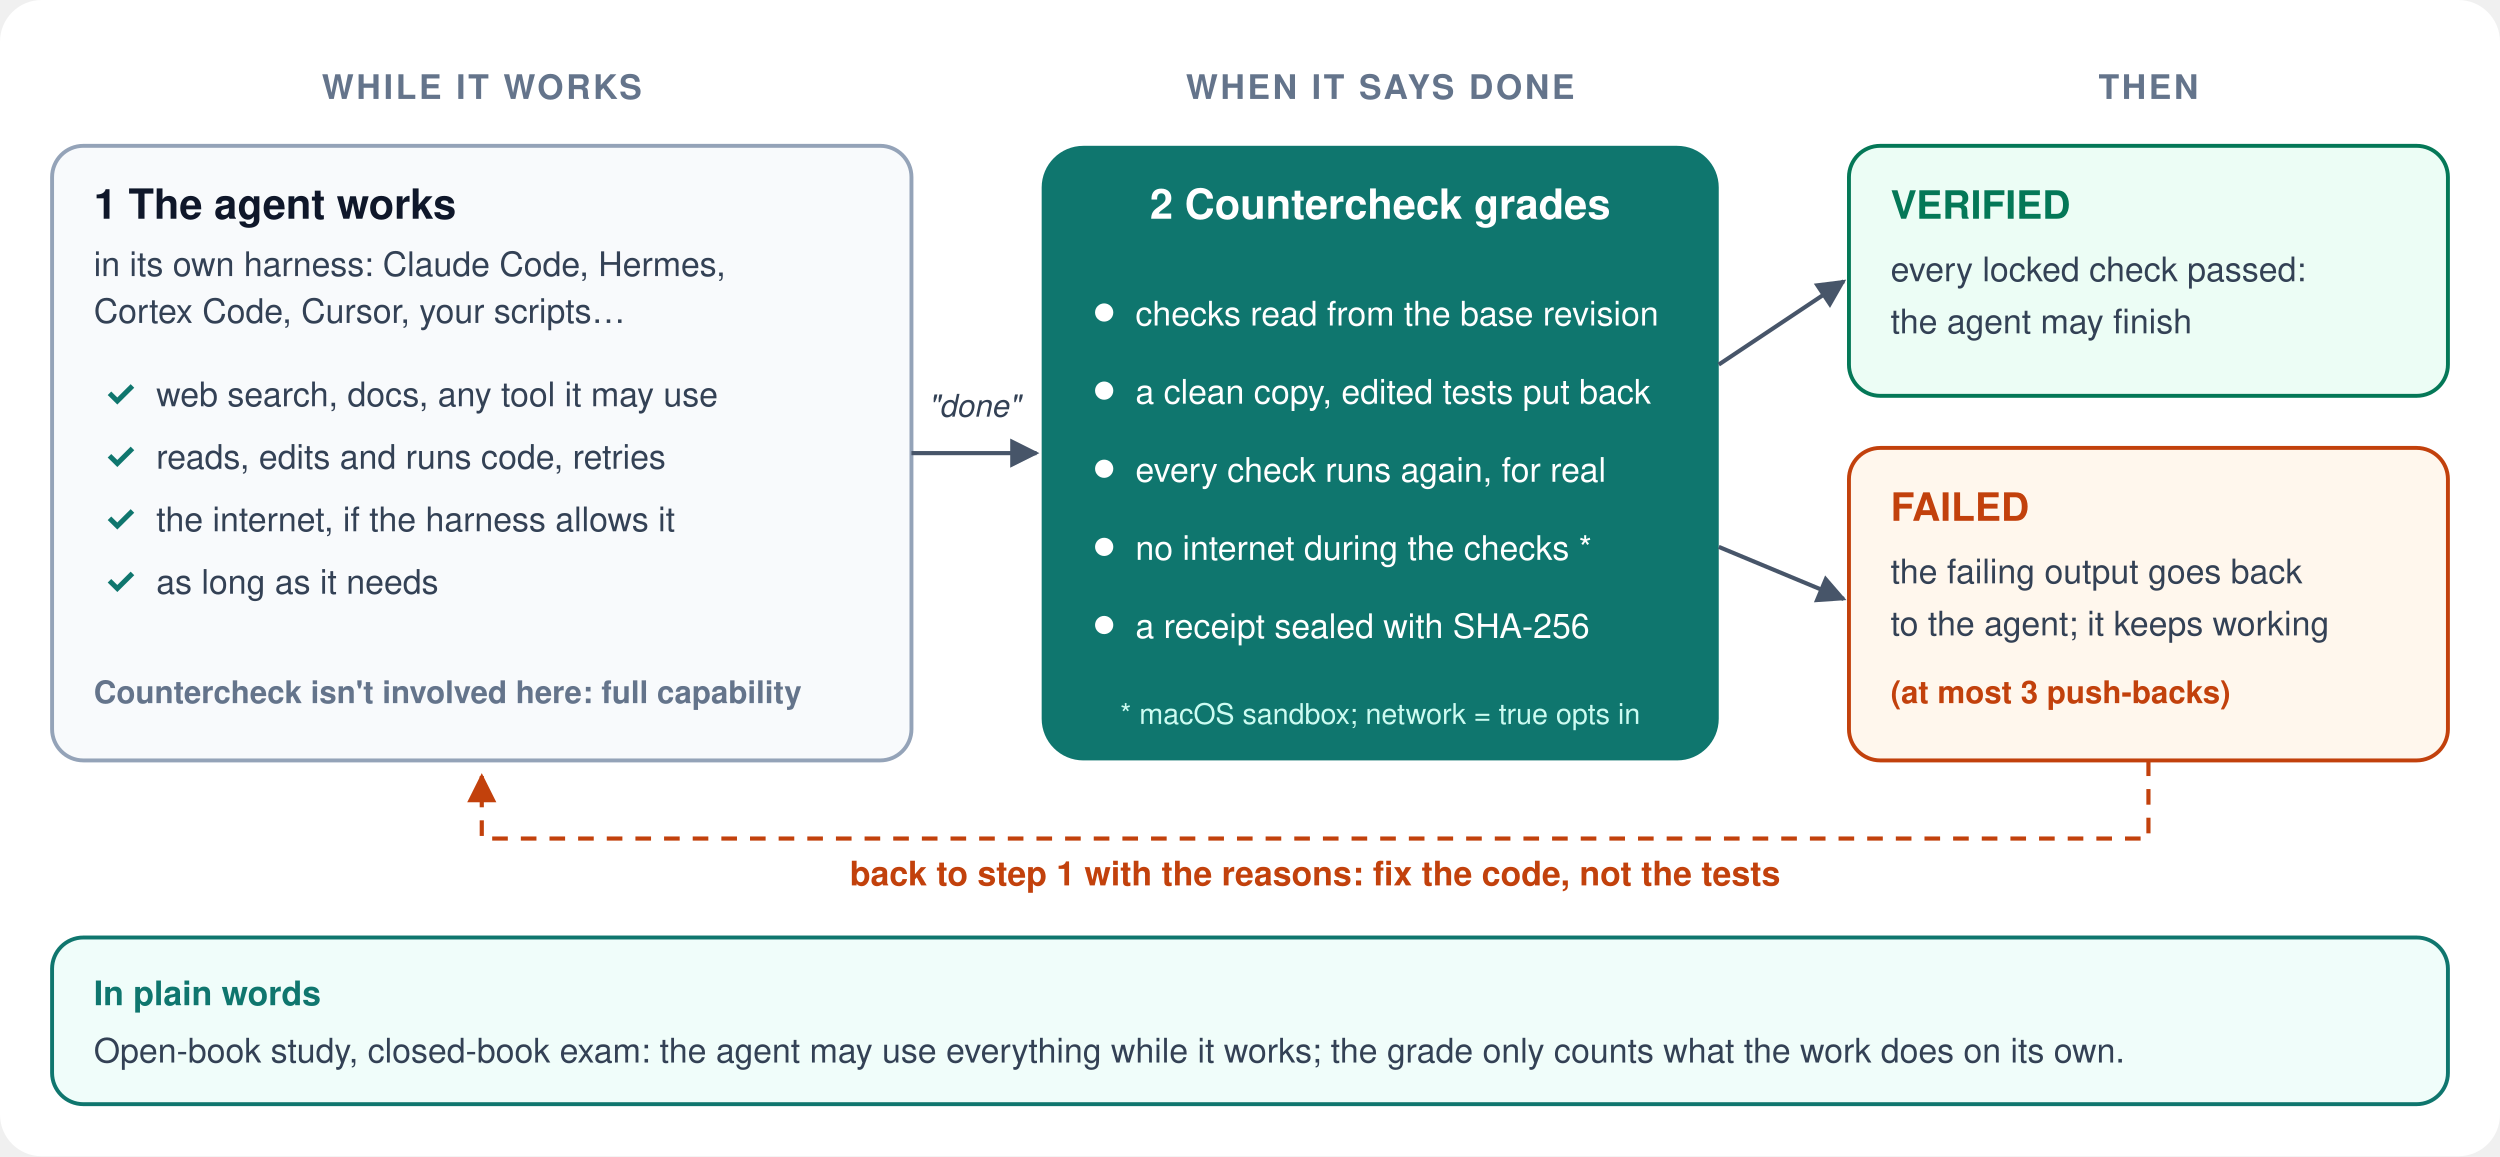
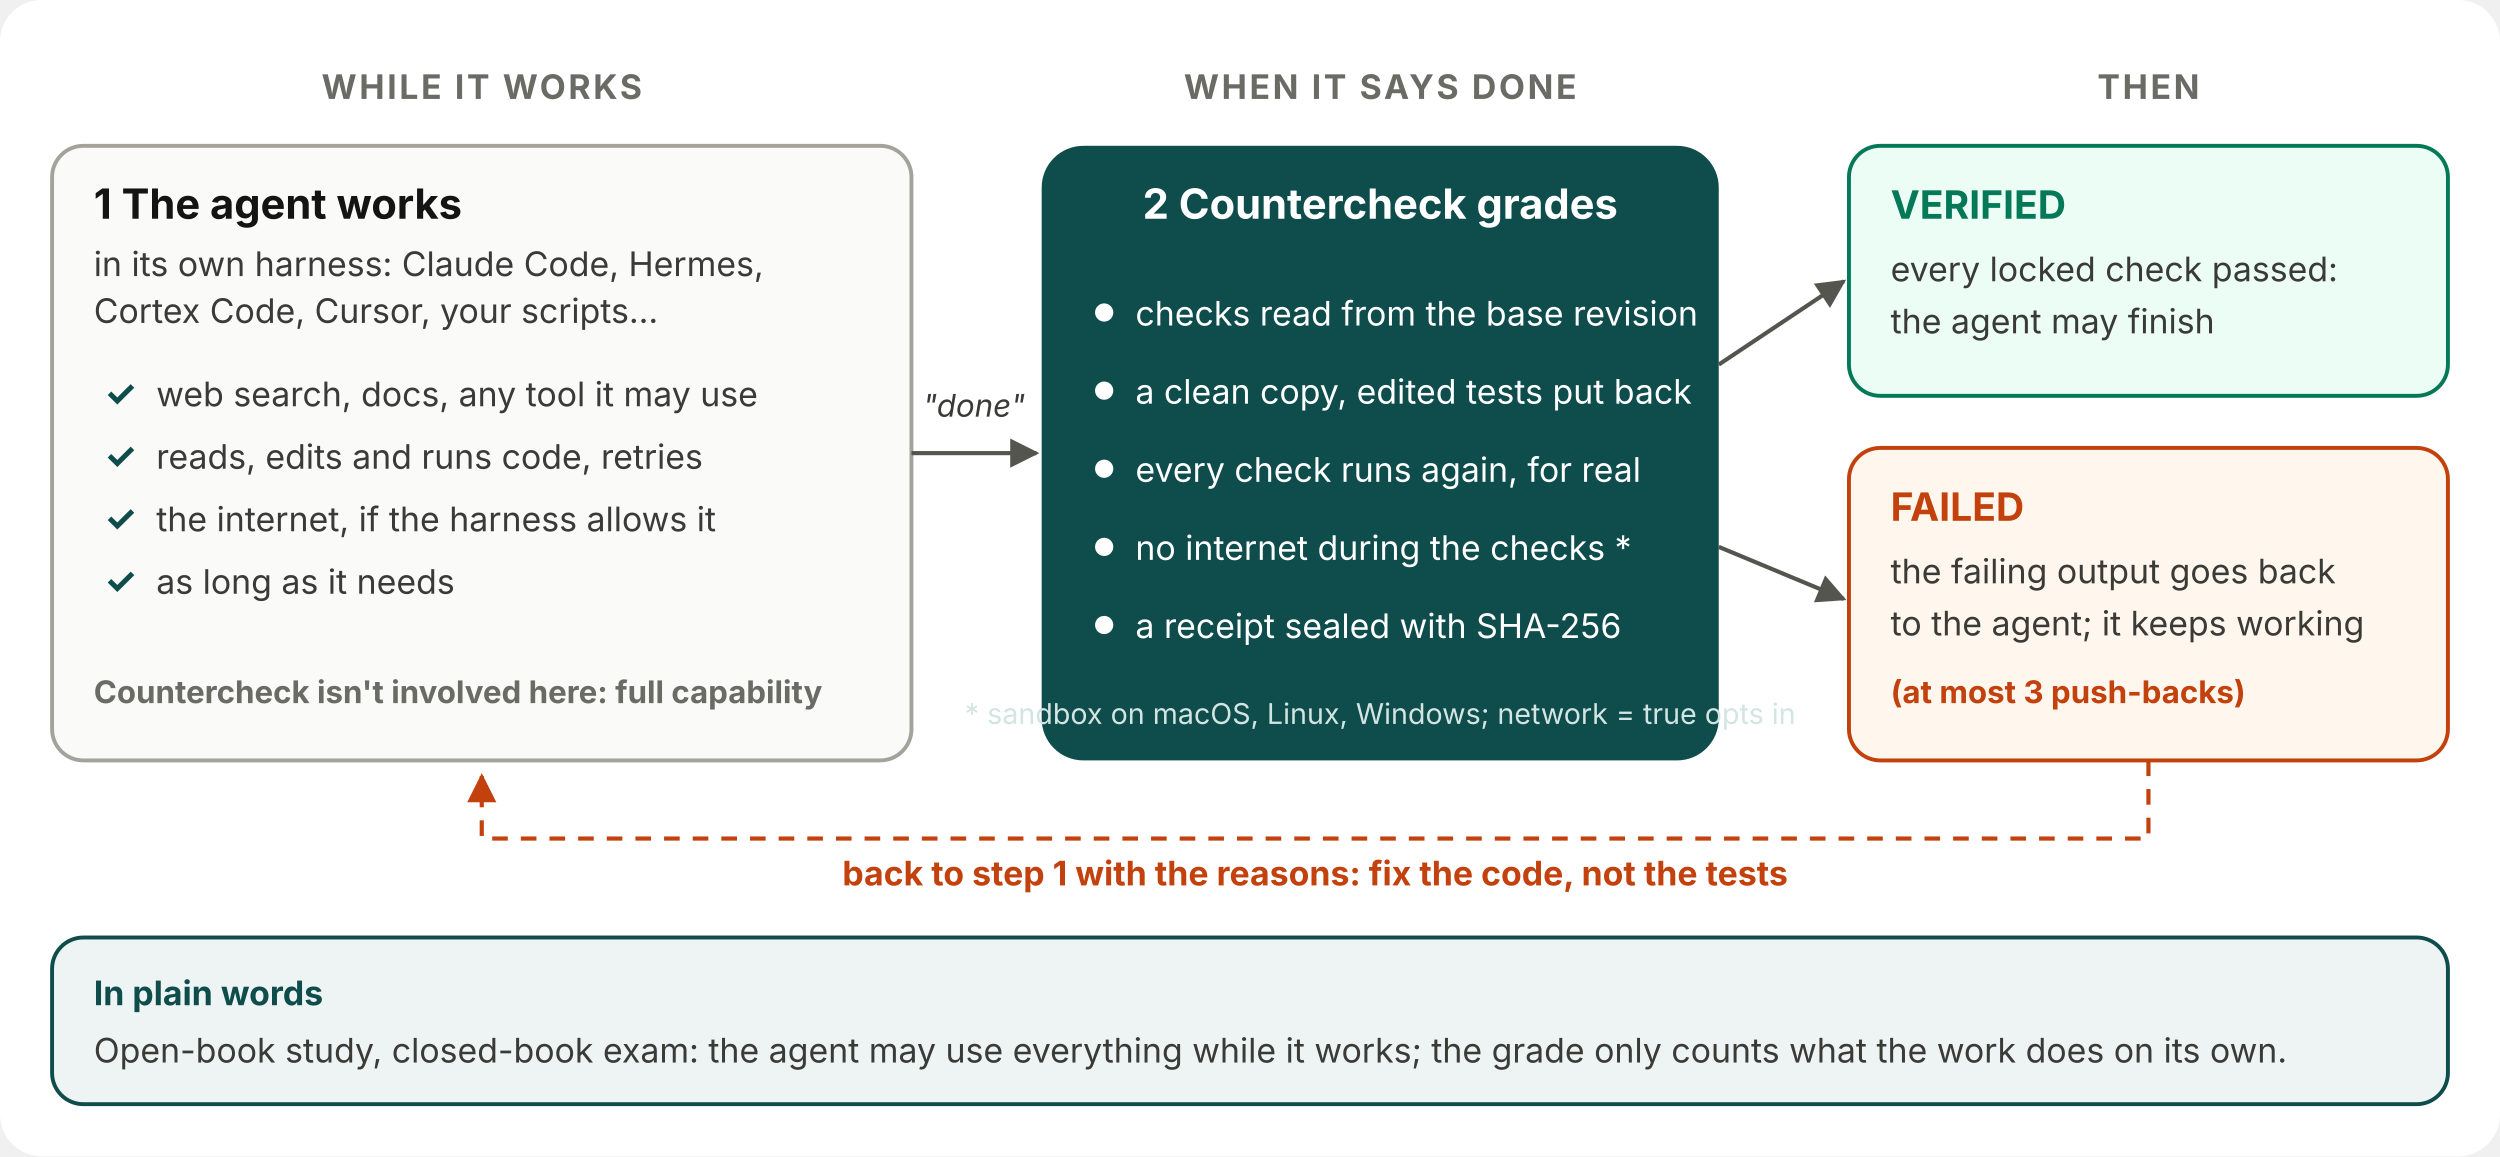
- <svg xmlns="http://www.w3.org/2000/svg" width="960" height="444" viewBox="0 0 960 444" font-family="-apple-system, BlinkMacSystemFont, 'Segoe UI', Helvetica, Arial, sans-serif">
+ <svg xmlns="http://www.w3.org/2000/svg" width="960" height="444" viewBox="0 0 960 444" font-family="Inter, -apple-system, BlinkMacSystemFont, 'Segoe UI', Helvetica, Arial, sans-serif">
  <defs>
    <marker id="arrow" viewBox="0 0 10 10" refX="9" refY="5" markerWidth="7" markerHeight="7" orient="auto-start-reverse">
-       <path d="M0,0 L10,5 L0,10 z" fill="#475569" />
+       <path d="M0,0 L10,5 L0,10 z" fill="#55554F" />
    </marker>
    <marker id="arrowCoral" viewBox="0 0 10 10" refX="9" refY="5" markerWidth="7" markerHeight="7" orient="auto-start-reverse">
      <path d="M0,0 L10,5 L0,10 z" fill="#C2410C" />
    </marker>
  </defs>
  <rect width="960" height="444" rx="16" fill="#FFFFFF" />
-   <text letter-spacing="1" x="185" y="38" font-size="13" fill="#64748B" font-weight="700" text-anchor="middle">WHILE IT WORKS</text>
-   <text letter-spacing="1" x="530" y="38" font-size="13" fill="#64748B" font-weight="700" text-anchor="middle">WHEN IT SAYS DONE</text>
-   <text letter-spacing="1" x="825" y="38" font-size="13" fill="#64748B" font-weight="700" text-anchor="middle">THEN</text>
-   <rect x="20" y="56" width="330" height="236" rx="12" fill="#F8FAFC" stroke="#94A3B8" stroke-width="1.5" />
-   <text x="36" y="84" font-size="16" fill="#0F172A" font-weight="700">1  The agent works</text>
-   <text x="36" y="106" font-size="13" fill="#334155">in its own harness: Claude Code, Hermes,</text>
-   <text x="36" y="124" font-size="13" fill="#334155">Cortex Code, Cursor, your scripts…</text>
-   <text x="40" y="156" font-size="14" fill="#0F766E" font-weight="700">✓</text>
-   <text x="60" y="156" font-size="13" fill="#334155">web search, docs, any tool it may use</text>
-   <text x="40" y="180" font-size="14" fill="#0F766E" font-weight="700">✓</text>
-   <text x="60" y="180" font-size="13" fill="#334155">reads, edits and runs code, retries</text>
-   <text x="40" y="204" font-size="14" fill="#0F766E" font-weight="700">✓</text>
-   <text x="60" y="204" font-size="13" fill="#334155">the internet, if the harness allows it</text>
-   <text x="40" y="228" font-size="14" fill="#0F766E" font-weight="700">✓</text>
-   <text x="60" y="228" font-size="13" fill="#334155">as long as it needs</text>
-   <text x="36" y="270" font-size="12" fill="#64748B" font-weight="700">Countercheck isn't involved here: full capability</text>
-   <line x1="350" y1="174" x2="398" y2="174" stroke="#475569" stroke-width="1.6" marker-end="url(#arrow)" />
-   <text x="374" y="160" font-size="12" fill="#334155" text-anchor="middle" font-style="italic">"done"</text>
-   <rect x="400" y="56" width="260" height="236" rx="16" fill="#0F766E" />
+   <text letter-spacing="1" x="185" y="38" font-size="13" fill="#6B6B66" font-weight="700" text-anchor="middle">WHILE IT WORKS</text>
+   <text letter-spacing="1" x="530" y="38" font-size="13" fill="#6B6B66" font-weight="700" text-anchor="middle">WHEN IT SAYS DONE</text>
+   <text letter-spacing="1" x="825" y="38" font-size="13" fill="#6B6B66" font-weight="700" text-anchor="middle">THEN</text>
+   <rect x="20" y="56" width="330" height="236" rx="12" fill="#FAFAF9" stroke="#A3A39C" stroke-width="1.5" />
+   <text x="36" y="84" font-size="16" fill="#141414" font-weight="700">1  The agent works</text>
+   <text x="36" y="106" font-size="13" fill="#3A3A36">in its own harness: Claude Code, Hermes,</text>
+   <text x="36" y="124" font-size="13" fill="#3A3A36">Cortex Code, Cursor, your scripts…</text>
+   <text x="40" y="156" font-size="14" fill="#0F4C4C" font-weight="700">✓</text>
+   <text x="60" y="156" font-size="13" fill="#3A3A36">web search, docs, any tool it may use</text>
+   <text x="40" y="180" font-size="14" fill="#0F4C4C" font-weight="700">✓</text>
+   <text x="60" y="180" font-size="13" fill="#3A3A36">reads, edits and runs code, retries</text>
+   <text x="40" y="204" font-size="14" fill="#0F4C4C" font-weight="700">✓</text>
+   <text x="60" y="204" font-size="13" fill="#3A3A36">the internet, if the harness allows it</text>
+   <text x="40" y="228" font-size="14" fill="#0F4C4C" font-weight="700">✓</text>
+   <text x="60" y="228" font-size="13" fill="#3A3A36">as long as it needs</text>
+   <text x="36" y="270" font-size="12" fill="#6B6B66" font-weight="700">Countercheck isn't involved here: full capability</text>
+   <line x1="350" y1="174" x2="398" y2="174" stroke="#55554F" stroke-width="1.6" marker-end="url(#arrow)" />
+   <text x="374" y="160" font-size="12" fill="#3A3A36" text-anchor="middle" font-style="italic">"done"</text>
+   <rect x="400" y="56" width="260" height="236" rx="16" fill="#0F4C4C" />
  <text x="530" y="84" font-size="16" fill="#FFFFFF" font-weight="700" text-anchor="middle">2  Countercheck grades</text>
  <circle cx="424" cy="120" r="3.5" fill="#FFFFFF" />
  <text x="436" y="125" font-size="13" fill="#FFFFFF">checks read from the base revision</text>
  <circle cx="424" cy="150" r="3.5" fill="#FFFFFF" />
  <text x="436" y="155" font-size="13" fill="#FFFFFF">a clean copy, edited tests put back</text>
  <circle cx="424" cy="180" r="3.5" fill="#FFFFFF" />
  <text x="436" y="185" font-size="13" fill="#FFFFFF">every check runs again, for real</text>
  <circle cx="424" cy="210" r="3.5" fill="#FFFFFF" />
  <text x="436" y="215" font-size="13" fill="#FFFFFF">no internet during the checks *</text>
  <circle cx="424" cy="240" r="3.5" fill="#FFFFFF" />
  <text x="436" y="245" font-size="13" fill="#FFFFFF">a receipt sealed with SHA-256</text>
-   <text x="530" y="278" font-size="11" fill="#CCFBF1" text-anchor="middle">* macOS sandbox; network = true opts in</text>
+   <text x="530" y="278" font-size="11" fill="#D3E5E2" text-anchor="middle">* sandbox on macOS, Linux, Windows; network = true opts in</text>
  <rect x="710" y="56" width="230" height="96" rx="12" fill="#ECFDF5" stroke="#047857" stroke-width="1.5" />
  <text x="726" y="84" font-size="15" fill="#047857" font-weight="700">VERIFIED</text>
-   <text x="726" y="108" font-size="13" fill="#334155">every locked check passed:</text>
-   <text x="726" y="128" font-size="13" fill="#334155">the agent may finish</text>
+   <text x="726" y="108" font-size="13" fill="#3A3A36">every locked check passed:</text>
+   <text x="726" y="128" font-size="13" fill="#3A3A36">the agent may finish</text>
  <rect x="710" y="172" width="230" height="120" rx="12" fill="#FFF7ED" stroke="#C2410C" stroke-width="1.5" />
  <text x="726" y="200" font-size="15" fill="#C2410C" font-weight="700">FAILED</text>
-   <text x="726" y="224" font-size="13" fill="#334155">the failing output goes back</text>
-   <text x="726" y="244" font-size="13" fill="#334155">to the agent; it keeps working</text>
+   <text x="726" y="224" font-size="13" fill="#3A3A36">the failing output goes back</text>
+   <text x="726" y="244" font-size="13" fill="#3A3A36">to the agent; it keeps working</text>
  <text x="726" y="270" font-size="12" fill="#C2410C" font-weight="700">(at most 3 push-backs)</text>
-   <line x1="660" y1="140" x2="708" y2="108" stroke="#475569" stroke-width="1.6" marker-end="url(#arrow)" />
-   <line x1="660" y1="210" x2="708" y2="230" stroke="#475569" stroke-width="1.6" marker-end="url(#arrow)" />
+   <line x1="660" y1="140" x2="708" y2="108" stroke="#55554F" stroke-width="1.6" marker-end="url(#arrow)" />
+   <line x1="660" y1="210" x2="708" y2="230" stroke="#55554F" stroke-width="1.6" marker-end="url(#arrow)" />
  <path d="M825,292 V322 H185 V298" fill="none" stroke="#C2410C" stroke-width="1.6" stroke-dasharray="6 5" marker-end="url(#arrowCoral)" />
  <text x="505" y="340" font-size="13" fill="#C2410C" font-weight="700" text-anchor="middle">back to step 1 with the reasons: fix the code, not the tests</text>
-   <rect x="20" y="360" width="920" height="64" rx="12" fill="#F0FDFA" stroke="#0F766E" stroke-width="1.5" />
-   <text x="36" y="386" font-size="13" fill="#0F766E" font-weight="700">In plain words</text>
-   <text x="36" y="408" font-size="13" fill="#334155">Open-book study, closed-book exam: the agent may use everything while it works; the grade only counts what the work does on its own.</text>
+   <rect x="20" y="360" width="920" height="64" rx="12" fill="#EEF4F3" stroke="#0F4C4C" stroke-width="1.5" />
+   <text x="36" y="386" font-size="13" fill="#0F4C4C" font-weight="700">In plain words</text>
+   <text x="36" y="408" font-size="13" fill="#3A3A36">Open-book study, closed-book exam: the agent may use everything while it works; the grade only counts what the work does on its own.</text>
</svg>
